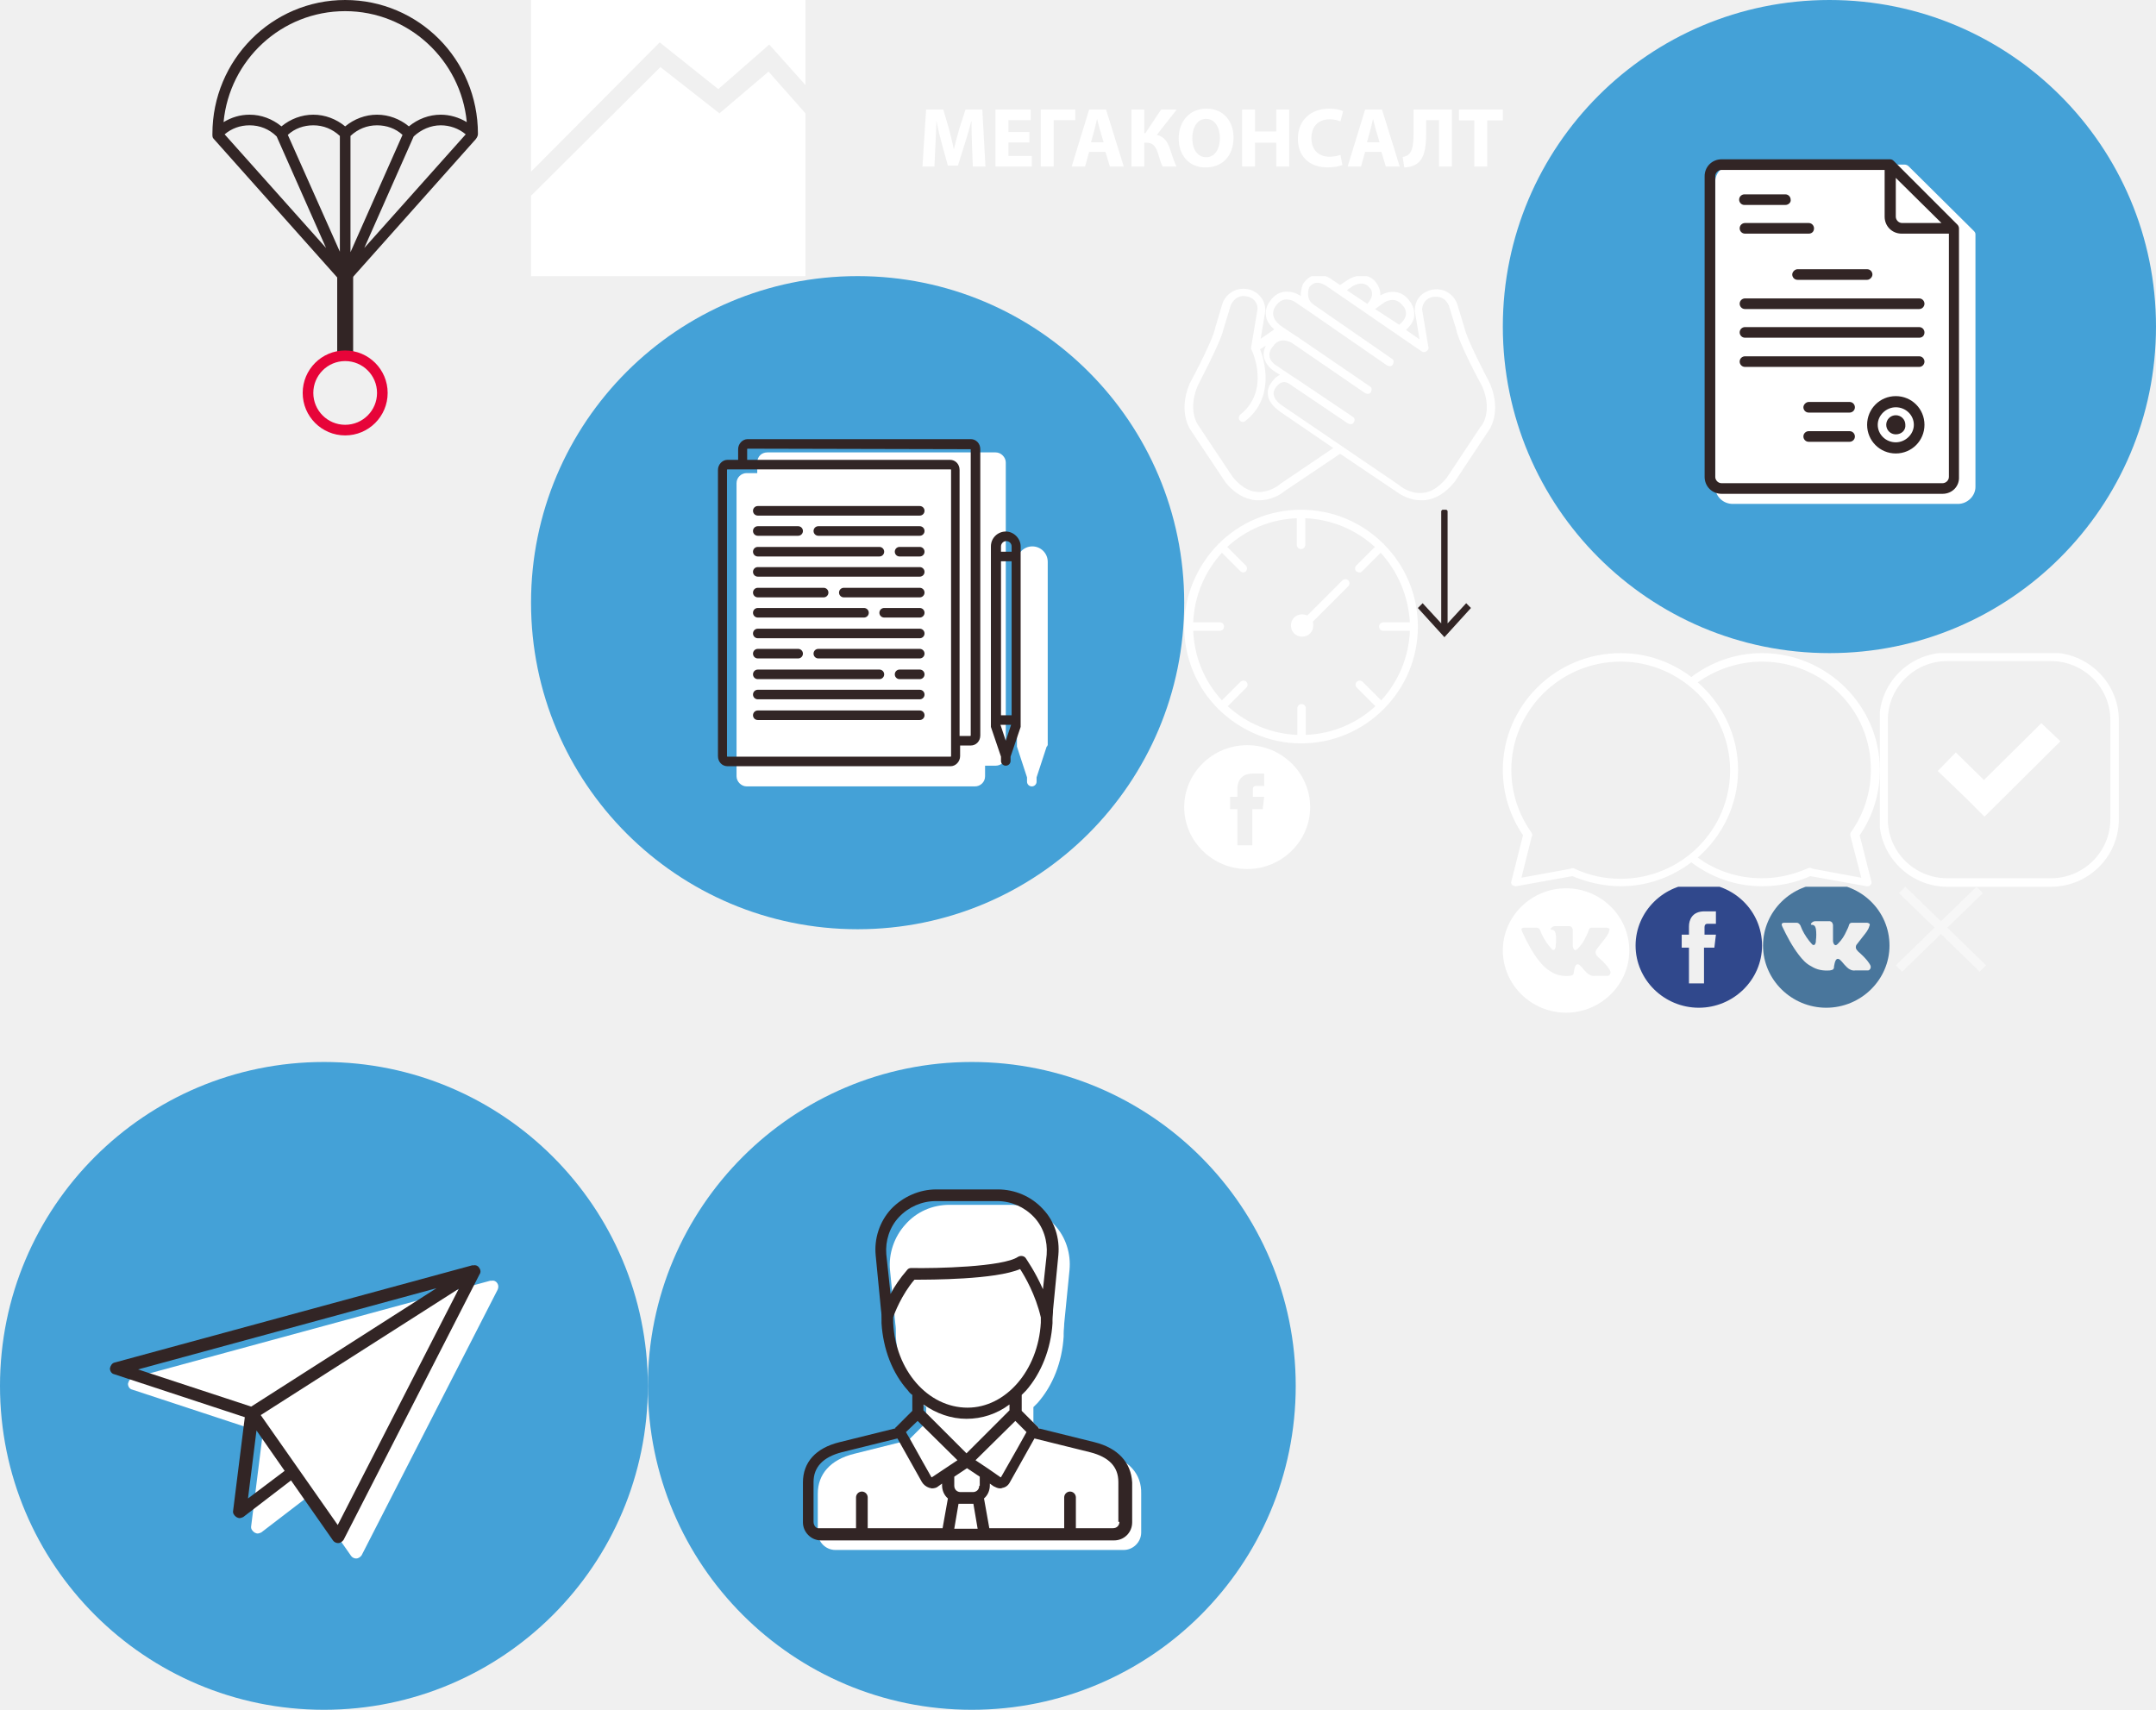
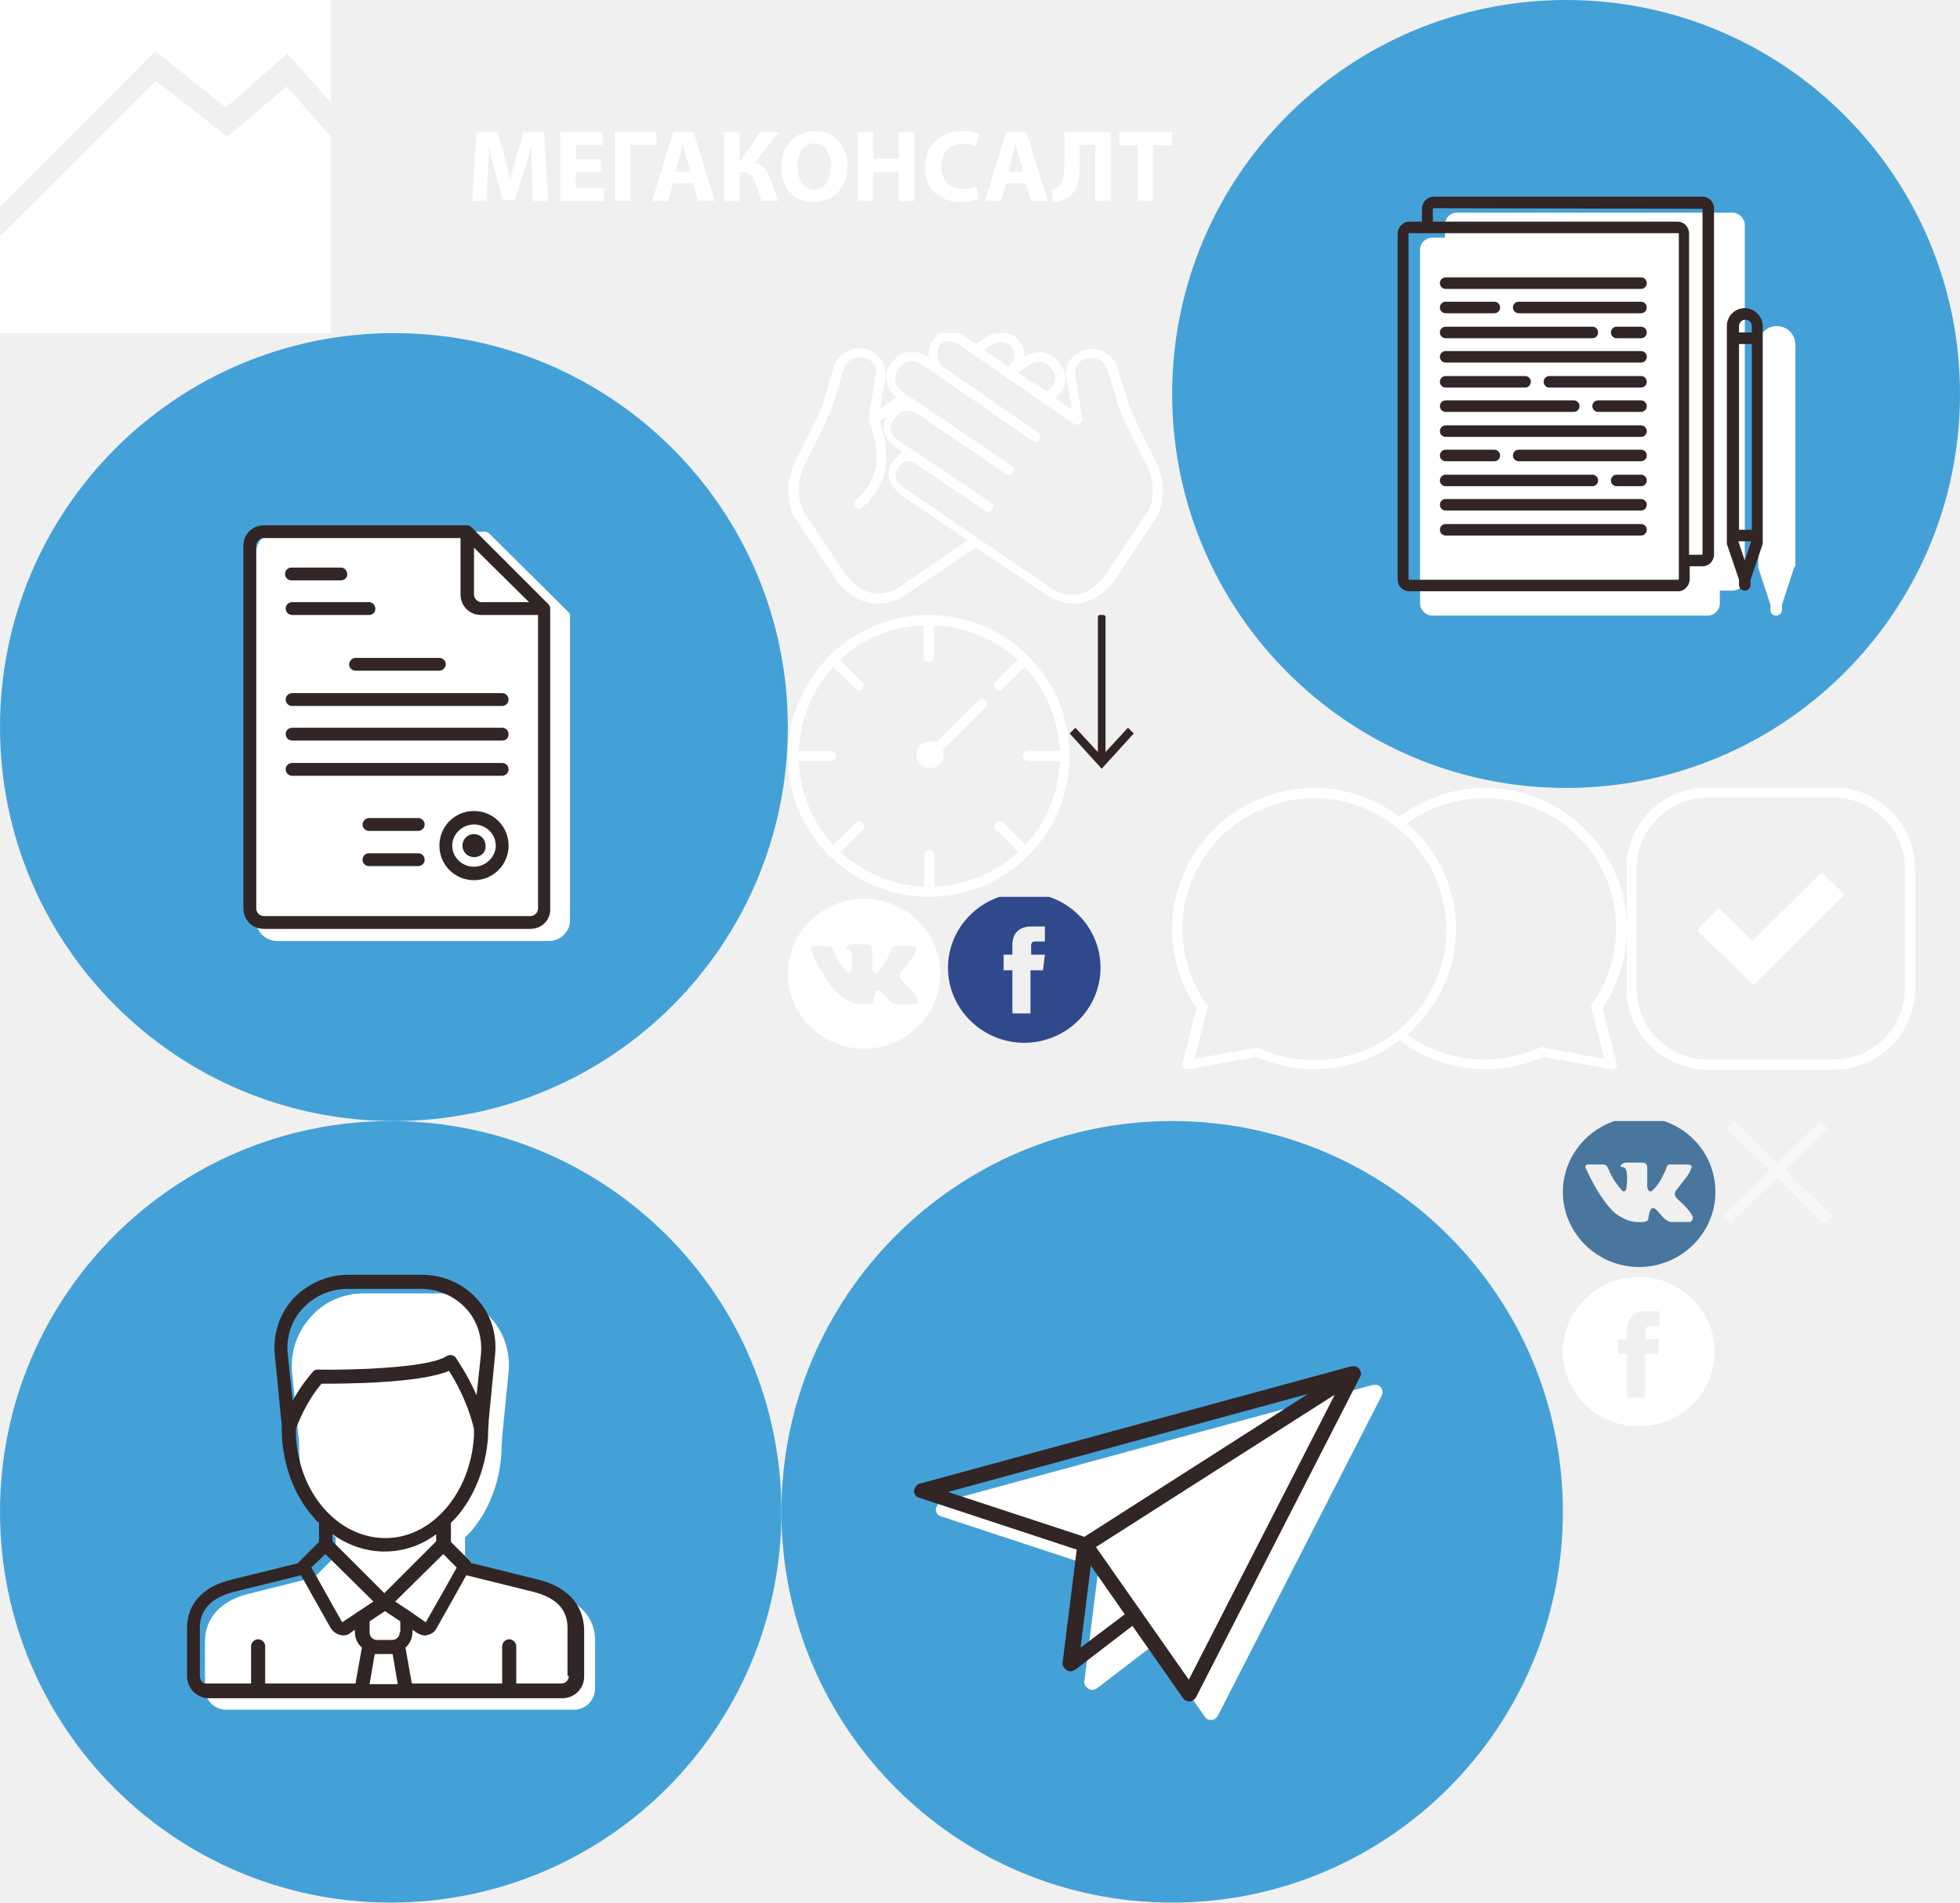
- <svg xmlns="http://www.w3.org/2000/svg" height="322" viewBox="0 0 406 322" width="406">
-   <svg height="200" viewBox="-320 356 100 200" width="100" x="0" y="0">
-     <path d="M-230 381.2c0-14-11.2-25.2-25-25.2s-25 11.3-25 25.2v.1c0 .3 0 .6.2.8l23.7 26.6v1.4c0 .6.5 1 1 1s1-.5 1-1v-1.3l23.7-26.6c.3-.4.4-.7.4-1zm-47.7.1c1.3-1.1 2.9-1.7 4.7-1.7 1.9 0 3.7.7 5.1 2.1l9.3 21-19.1-21.4zm21.7 22.1l-9.8-22c1.3-1.2 3-1.8 4.8-1.8 1.9 0 3.6.7 5 2v21.8zm4.6-.7l9.3-21c1.4-1.3 3.2-2.1 5.1-2.1 1.7 0 3.4.6 4.7 1.7l-19.1 21.4zm-2.6.8v-21.9c1.4-1.3 3.1-2 5-2 1.8 0 3.5.6 4.8 1.8l-9.8 22.1zm17-25.9c-2.2 0-4.3.8-6 2.2-1.7-1.4-3.8-2.2-6-2.2s-4.3.8-6 2.2c-1.7-1.4-3.8-2.2-6-2.2s-4.3.8-6 2.2c-1.7-1.4-3.8-2.2-6-2.2-1.8 0-3.4.5-4.9 1.4 1.1-11.7 10.9-20.9 22.9-20.9 11.9 0 21.8 9.2 22.9 20.9-1.5-.9-3.2-1.4-4.9-1.4z" fill="#322525" />
-     <path stroke="#322525" stroke-width="3" d="M-255 408v15" />
-     <circle cx="-255" cy="430" r="7" fill="rgba(0,0,0,0)" stroke="#E70439" stroke-width="2" />
-   </svg>
-   <svg height="52" viewBox="0 0 183 52" width="183" x="100" y="0">
+ <svg xmlns="http://www.w3.org/2000/svg" height="297" viewBox="0 0 306 297" width="306">
+   <svg height="52" viewBox="0 0 183 52" width="183" x="0" y="0">
    <defs>
      <style>.cls-1 { fill: #fff; fill-rule: evenodd; }</style>
    </defs>
    <path d="M180.064 22.673v8.69h-2.44v-8.69h-2.883v-2.037h8.257v2.037h-2.933zm-9.068-.048h-2.44v2.545c0 2.755-.35 4.87-1.977 5.826-.543.304-1.276.528-2.136.528l-.304-1.96c.527-.065.956-.29 1.228-.573.653-.666.813-2.036.813-3.66v-4.694h7.238v10.727h-2.422v-8.738zm-10.858 5.983h-3.077l-.763 2.755h-2.52l3.284-10.727h3.19l3.33 10.727h-2.614l-.828-2.755zm-1.02-4.09c-.192-.635-.383-1.43-.543-2.07h-.03c-.162.64-.32 1.45-.496 2.07l-.64 2.276h2.377l-.67-2.276zm-8.735-2.053c-1.928 0-3.427 1.162-3.427 3.547 0 2.152 1.275 3.506 3.443 3.506.733 0 1.545-.16 2.024-.35l.366 1.892c-.446.22-1.45.464-2.757.464-3.715 0-5.627-2.312-5.627-5.365 0-3.663 2.614-5.7 5.865-5.7 1.26 0 2.218.256 2.648.476l-.494 1.928c-.494-.207-1.18-.4-2.04-.4zm-10.044 4.41h-4.002v4.488H133.9V20.636h2.438v4.12h4v-4.12h2.426v10.727h-2.425v-4.49zm-13.328 4.66c-3.188 0-5.053-2.4-5.053-5.46 0-3.21 2.056-5.615 5.228-5.615 3.3 0 5.102 2.468 5.102 5.428 0 3.515-2.137 5.648-5.278 5.648zm.112-9.15c-1.642 0-2.6 1.562-2.6 3.646 0 2.103.99 3.58 2.616 3.58 1.643 0 2.583-1.56 2.583-3.642 0-1.93-.925-3.583-2.6-3.583zm-6.82 5.604c.38 1.145.73 2.307 1.24 3.373h-2.613c-.366-.734-.572-1.56-.828-2.356-.366-1.21-.86-2.133-2.168-2.133h-.462v4.49h-2.407V20.635h2.407v4.457h.208l2.964-4.457h2.95l-3.746 4.757c1.386.35 2.008 1.306 2.455 2.596zm-12.132.618h-3.077l-.764 2.755h-2.52l3.285-10.727h3.19l3.33 10.727H109l-.828-2.755zm-1.02-4.09c-.192-.635-.383-1.43-.543-2.07h-.033c-.16.64-.318 1.45-.494 2.07l-.638 2.276h2.377l-.67-2.276zm-8.73 6.845h-2.44V20.636h6.505v1.99h-4.065v8.737zM87.457 20.636h6.63v1.99h-4.19v2.227h3.952v1.973h-3.954v2.545h4.416v1.993h-6.855V20.636zm-4.42 6.622c-.048-1.29-.096-2.848-.096-4.41h-.047c-.334 1.37-.78 2.896-1.194 4.154l-1.31 4.183h-1.896l-1.148-4.15c-.35-1.26-.717-2.785-.973-4.187h-.03c-.065 1.446-.113 3.104-.19 4.44l-.194 4.075h-2.25l.687-10.727h3.237l1.052 3.582c.334 1.24.668 2.576.908 3.832h.048c.302-1.24.67-2.657 1.02-3.85l1.15-3.564h3.17l.59 10.727h-2.375l-.16-4.105zM.01 36.855l24.353-24.223 11.122 8.714 9.24-7.856 6.95 7.85v30.663H.01V36.855zm35.25-20.07L24.23 7.982.01 32.32V-.01h51.665v16.023l-6.817-7.625-9.597 8.398z" class="cls-1" />
  </svg>
-   <svg height="123" viewBox="-244 335 123 123" width="123" x="100" y="52">
+   <svg height="123" viewBox="-244 335 123 123" width="123" x="0" y="52">
+     <circle cx="-182.5" cy="396.5" r="61.5" fill="#44a1d7" />
+     <path d="M-155.3 378.5l-12.3-12.2c-.2-.2-.5-.3-.7-.3h-32.4c-1.8 0-3.3 1.5-3.3 3.2v57.5c0 1.8 1.5 3.2 3.3 3.2h42.4c1.8 0 3.3-1.5 3.3-3.2v-47.6c0-.2-.1-.4-.3-.6z" fill="#FFF" />
+     <path d="M-161.2 428h-41.6c-1.8 0-3.2-1.4-3.2-3.2v-56.6c0-1.8 1.4-3.2 3.2-3.2h31.7c.3 0 .5.1.7.3l12 12c.2.2.3.5.3.7v46.8c.1 1.8-1.3 3.2-3.1 3.2zm-8.8-59.5v7.3c0 .6.5 1.2 1.2 1.2h7.4l-8.6-8.5zm9.9 10.5h-8.8c-1.8 0-3.2-1.4-3.2-3.2V367h-30.7c-.6 0-1.2.5-1.2 1.2v56.6c0 .6.5 1.2 1.2 1.2h41.6c.6 0 1.2-.5 1.2-1.2V379zm-9.9 41.4c-3 0-5.4-2.4-5.4-5.4s2.4-5.4 5.4-5.4c3 0 5.4 2.4 5.4 5.4s-2.4 5.4-5.4 5.4zm0-8.7c-1.8 0-3.4 1.5-3.4 3.3 0 1.8 1.5 3.3 3.4 3.3 1.8 0 3.4-1.5 3.4-3.3 0-1.8-1.5-3.3-3.4-3.3zm0 5.1c-1 0-1.8-.8-1.8-1.8s.8-1.8 1.8-1.8 1.8.8 1.8 1.8c.1 1-.7 1.8-1.8 1.8zm4.4-12.7h-32.8c-.6 0-1-.5-1-1 0-.6.5-1 1-1h32.8c.6 0 1 .5 1 1s-.4 1-1 1zm0-5.5h-32.8c-.6 0-1-.5-1-1 0-.6.5-1 1-1h32.8c.6 0 1 .5 1 1 0 .6-.4 1-1 1zm0-5.4h-32.8c-.6 0-1-.5-1-1 0-.6.5-1 1-1h32.8c.6 0 1 .5 1 1s-.4 1-1 1zm-9.8-5.5h-13.1c-.6 0-1-.5-1-1s.5-1 1-1h13.1c.6 0 1 .5 1 1s-.5 1-1 1zm-11-8.7h-12c-.6 0-1-.5-1-1 0-.6.5-1 1-1h12c.6 0 1 .5 1 1 0 .6-.4 1-1 1zm-4.4-5.4h-7.7c-.6 0-1-.5-1-1 0-.6.5-1 1-1h7.7c.6 0 1 .5 1 1 .1.5-.4 1-1 1zm4.4 37.1h7.7c.6 0 1 .5 1 1 0 .6-.5 1-1 1h-7.7c-.6 0-1-.5-1-1s.5-1 1-1zm0 5.5h7.7c.6 0 1 .5 1 1 0 .6-.5 1-1 1h-7.7c-.6 0-1-.5-1-1 0-.6.5-1 1-1z" fill="#322525" />
+   </svg>
+   <svg height="123" viewBox="-244 335 123 123" width="123" x="183" y="0">
    <circle cx="-182.5" cy="396.5" r="61.5" fill="#44a1d7" />
    <path d="M-146.9 423.6l-1.9 5.8v.8c0 .5-.4.9-.9.9s-.9-.4-.9-.9v-.8l-1.9-5.8v-34.8c0-1.6 1.3-2.9 2.9-2.9 1.6 0 2.9 1.3 2.9 2.9v34.5c-.1.2-.1.3-.2.3zm-9.6 3.6h-2v2c0 1.1-.9 1.9-1.9 1.9h-43c-1 0-1.9-.9-1.9-1.9V374c0-1.1.9-1.9 1.9-1.9h2v-2c0-1.1.8-1.9 1.9-1.9h43c1 0 1.9.9 1.9 1.9v55.2c0 1.1-.9 1.9-1.9 1.9z" fill="#FFF" />
    <path d="M-151.8 419.9l-1.9 5.6v.8c0 .5-.4.9-.9.9s-.9-.4-.9-.9v-.8l-1.9-5.6v-34c0-1.6 1.3-2.8 2.8-2.8 1.5 0 2.8 1.3 2.8 2.8v34zm-2.8 2.6l1-3h-2l1 3zm1.1-36.6c0-.6-.5-1-1-1-.6 0-1 .5-1 1v1h2v-1zm0 2.8h-2v29h2v-29zm-7.7 34.7h-2v2c0 1-.8 1.9-1.8 1.9h-42c-1 0-1.8-.8-1.8-1.9v-53.9c0-1 .8-1.9 1.8-1.9h2v-2c0-1 .8-1.9 1.8-1.9h42c1 0 1.8.8 1.8 1.9v53.9c0 1.1-.8 1.9-1.8 1.9zm-42.9-52h-2.9s-.1 0-.1.1v53.9s0 .1.1.1h42s.1 0 .1-.1v-53.9s0-.1-.1-.1h-39.1zm42.9-3.8l-42-.1s-.1 0-.1.1v2h38.2c1 0 1.8.8 1.8 1.9v50.1h2s.1 0 .1-.1v-53.9zm-9.6 51h-30.5c-.5 0-.9-.4-.9-.9s.4-.9.9-.9h30.5c.5 0 .9.4.9.9s-.4.9-.9.9zm0-3.9h-30.5c-.5 0-.9-.4-.9-.9s.4-.9.9-.9h30.5c.5 0 .9.4.9.9s-.4.9-.9.9zm0-3.8h-3.8c-.5 0-.9-.4-.9-.9s.4-.9.9-.9h3.8c.5 0 .9.4.9.9s-.4.9-.9.9zm0-3.9h-19.1c-.5 0-.9-.4-.9-.9s.4-.9.9-.9h19.1c.5 0 .9.4.9.9s-.4.9-.9.9zm0-3.8h-30.5c-.5 0-.9-.4-.9-.9s.4-.9.9-.9h30.5c.5 0 .9.4.9.9s-.4.9-.9.9zm0-3.9h-6.7c-.5 0-.9-.4-.9-.9s.4-.9.9-.9h6.7c.5 0 .9.4.9.9s-.4.9-.9.9zm0-3.8h-14.3c-.5 0-.9-.4-.9-.9s.4-.9.9-.9h14.3c.5 0 .9.4.9.9s-.4.9-.9.9zm0-3.9h-30.5c-.5 0-.9-.4-.9-.9s.4-.9.9-.9h30.5c.5 0 .9.4.9.9s-.4.9-.9.9zm0-3.8h-3.8c-.5 0-.9-.4-.9-.9s.4-.9.9-.9h3.8c.5 0 .9.4.9.9s-.4.9-.9.9zm0-3.9h-19.1c-.5 0-.9-.4-.9-.9s.4-.9.9-.9h19.1c.5 0 .9.4.9.9s-.4.9-.9.9zm0-3.8h-30.5c-.5 0-.9-.4-.9-.9s.4-.9.9-.9h30.5c.5 0 .9.4.9.9s-.4.9-.9.9zm-30.5 5.9h22.9c.5 0 .9.4.9.9s-.4.9-.9.9h-22.9c-.5 0-.9-.4-.9-.9s.4-.9.9-.9zm0-3.9h7.6c.5 0 .9.4.9.9s-.4.9-.9.9h-7.6c-.5 0-.9-.4-.9-.9s.4-.9.9-.9zm0 15.4h20c.5 0 .9.4.9.9s-.4.9-.9.9h-20c-.5 0-.9-.4-.9-.9s.4-.9.9-.9zm0-3.8h12.4c.5 0 .9.4.9.9s-.4.9-.9.9h-12.4c-.5 0-.9-.4-.9-.9s.4-.9.9-.9zm0 15.4h22.9c.5 0 .9.4.9.9s-.4.9-.9.9h-22.9c-.5 0-.9-.4-.9-.9s.4-.9.9-.9zm0-3.9h7.6c.5 0 .9.4.9.9s-.4.9-.9.9h-7.6c-.5 0-.9-.4-.9-.9s.4-.9.9-.9z" fill="#322525" />
  </svg>
-   <svg height="123" viewBox="-244 335 123 123" width="123" x="283" y="0">
-     <circle cx="-182.5" cy="396.5" r="61.5" fill="#44a1d7" />
-     <path d="M-155.3 378.5l-12.3-12.2c-.2-.2-.5-.3-.7-.3h-32.4c-1.8 0-3.3 1.5-3.3 3.2v57.5c0 1.8 1.5 3.2 3.3 3.2h42.4c1.8 0 3.3-1.5 3.3-3.2v-47.6c0-.2-.1-.4-.3-.6z" fill="#FFF" />
-     <path d="M-161.2 428h-41.6c-1.8 0-3.2-1.4-3.2-3.2v-56.6c0-1.8 1.4-3.2 3.2-3.2h31.7c.3 0 .5.1.7.3l12 12c.2.2.3.5.3.7v46.8c.1 1.8-1.3 3.2-3.1 3.2zm-8.8-59.5v7.3c0 .6.5 1.2 1.2 1.2h7.4l-8.6-8.5zm9.9 10.5h-8.8c-1.8 0-3.2-1.4-3.2-3.2V367h-30.7c-.6 0-1.2.5-1.2 1.2v56.6c0 .6.5 1.2 1.2 1.2h41.6c.6 0 1.2-.5 1.2-1.2V379zm-9.9 41.4c-3 0-5.4-2.4-5.4-5.4s2.4-5.4 5.4-5.4c3 0 5.4 2.4 5.4 5.4s-2.4 5.4-5.4 5.4zm0-8.7c-1.8 0-3.4 1.5-3.4 3.3 0 1.8 1.5 3.3 3.4 3.3 1.8 0 3.4-1.5 3.4-3.3 0-1.8-1.5-3.3-3.4-3.3zm0 5.1c-1 0-1.8-.8-1.8-1.8s.8-1.8 1.8-1.8 1.8.8 1.8 1.8c.1 1-.7 1.8-1.8 1.8zm4.4-12.7h-32.8c-.6 0-1-.5-1-1 0-.6.5-1 1-1h32.8c.6 0 1 .5 1 1s-.4 1-1 1zm0-5.5h-32.8c-.6 0-1-.5-1-1 0-.6.5-1 1-1h32.8c.6 0 1 .5 1 1 0 .6-.4 1-1 1zm0-5.4h-32.8c-.6 0-1-.5-1-1 0-.6.5-1 1-1h32.8c.6 0 1 .5 1 1s-.4 1-1 1zm-9.8-5.5h-13.1c-.6 0-1-.5-1-1s.5-1 1-1h13.1c.6 0 1 .5 1 1s-.5 1-1 1zm-11-8.7h-12c-.6 0-1-.5-1-1 0-.6.5-1 1-1h12c.6 0 1 .5 1 1 0 .6-.4 1-1 1zm-4.4-5.4h-7.7c-.6 0-1-.5-1-1 0-.6.5-1 1-1h7.7c.6 0 1 .5 1 1 .1.5-.4 1-1 1zm4.4 37.1h7.7c.6 0 1 .5 1 1 0 .6-.5 1-1 1h-7.7c-.6 0-1-.5-1-1s.5-1 1-1zm0 5.5h7.7c.6 0 1 .5 1 1 0 .6-.5 1-1 1h-7.7c-.6 0-1-.5-1-1 0-.6.5-1 1-1z" fill="#322525" />
+   <svg height="122" viewBox="-244 336 122 122" width="122" x="0" y="175">
+     <circle cx="-183" cy="397" r="61" fill="#44a1d7" />
+     <path d="M-157.8 409.8l-10.4-2.6c0-.1-.1-.1-.1-.2l-3.1-3.1V401l.8-.8c2.9-3.3 4.6-7.7 4.9-12.5v-.6c0-.6.1-1.2.1-1.8l1-10.1c.3-3.1-.7-6.3-2.9-8.6-2.1-2.3-5.2-3.7-8.3-3.7h-11.4c-3.2 0-6.2 1.3-8.3 3.7-2.1 2.3-3.2 5.5-2.9 8.6l1 10.1c.1.6.1 1.2.1 1.8v.6c.3 4.8 2 9.2 4.9 12.5.2.3.5.5.8.8v2.9l-3.1 3.1s-.1.1-.1.2l-10.4 2.6c-4.4 1.1-6.8 3.8-6.8 7.5v7.3c0 1.8 1.5 3.3 3.3 3.3h54.3c1.8 0 3.3-1.5 3.3-3.3v-7.3c.1-3.7-2.3-6.4-6.7-7.5z" fill="#FFF" />
+     <path d="M-159.9 407.6l-10.5-2.6c0-.1-.1-.1-.1-.2l-3.1-3.1v-3l.8-.8c2.9-3.3 4.7-7.9 5-12.7v-.6c0-.6.1-1.2.1-1.9l1-10.3c.3-3.2-.7-6.4-2.9-8.7-2.2-2.4-5.3-3.7-8.5-3.7h-11.6c-3.2 0-6.3 1.4-8.5 3.7-2.2 2.4-3.2 5.6-2.9 8.7l1 10.3c.1.6.1 1.2.1 1.9v.6c.3 4.8 2 9.4 5 12.7.2.3.5.6.8.8v3l-3.1 3.1c-.1 0-.1.1-.1.2l-10.5 2.6c-4.5 1.1-6.9 3.8-6.9 7.6v7.5c0 1.8 1.5 3.4 3.4 3.4h55.2c1.9 0 3.4-1.5 3.4-3.4v-7.5c-.2-3.8-2.7-6.5-7.1-7.6zm-25.3 11.6h2.5l.8 4.7h-4.4l.8-4.7h.3zm3.6-3.4c0 .7-.5 1.2-1.2 1.2h-2.3c-.7 0-1.2-.5-1.2-1.2v-1.7l2.4-1.6 2.4 1.6v1.7zm-10.5-15.3c2.4 1.7 5.2 2.7 8.1 2.7s5.7-.9 8.1-2.7v1.1l-8.1 8.1-8.1-8.1v-1.1zm12.2 12.1l-2.4-1.6 7.5-7.4 2.1 2.1c-.7 1.3-2.4 4.3-4.8 8.5h-.1l-2.3-1.6zm-16.8-47.4c1.8-1.9 4.3-3 6.9-3h11.6c2.6 0 5.1 1.1 6.9 3 1.8 1.9 2.6 4.5 2.4 7.1l-.7 6.5c-1.5-3.4-3.1-5.6-3.2-5.8-.3-.5-1-.6-1.5-.3-2.8 1.9-15.5 2.2-20.1 2.1-.3 0-.6.1-.8.4-1.3 1.5-2.4 3.1-3.1 4.5l-.8-7.5c-.2-2.5.6-5.1 2.4-7zm-1.1 19.9v-.6-.4c.2-.7 1.6-4.3 4-7.1 3 0 15.2 0 19.9-2 .9 1.4 2.9 4.8 3.9 9.1v1c-.5 9-6.6 16-13.8 16-7.5 0-13.6-7.1-14-16zm4.6 18.5l7.5 7.4-2.4 1.6-2.4 1.6h-.1c-2.4-4.2-4-7.2-4.8-8.5l2.2-2.1zm-19.6 19v-7.5c0-2.8 1.8-4.7 5.3-5.6l10.5-2.6c.6 1.1 1.9 3.4 4.6 8.2.3.5.8.9 1.4 1.1.2 0 .3.1.5.1.4 0 .9-.1 1.2-.4l.7-.5v.3c0 1 .4 1.9 1.1 2.5l-1 5.6h-14.1V418c0-.6-.5-1.1-1.1-1.1-.6 0-1.1.5-1.1 1.1v5.8h-7c-.5.1-1-.5-1-1.2zm57.6 0c0 .7-.5 1.2-1.2 1.2h-7V418c0-.6-.5-1.1-1.1-1.1-.6 0-1.1.5-1.1 1.1v5.8h-14.1l-1-5.6c.7-.6 1.1-1.5 1.1-2.5v-.3l.7.5c.4.2.8.4 1.2.4.2 0 .3 0 .5-.1.6-.1 1.1-.5 1.4-1.1 2.7-4.8 4-7.1 4.6-8.2l10.5 2.6c3.5.9 5.3 2.7 5.3 5.6v7.5z" fill="#322525" />
  </svg>
-   <svg height="122" viewBox="-244 336 122 122" width="122" x="0" y="200">
+   <svg height="122" viewBox="-244 336 122 122" width="122" x="122" y="175">
    <circle cx="-183" cy="397" r="61" fill="#44a1d7" />
    <path d="M-150.4 377.6c-.2-.3-.6-.5-1-.4h-.3l-67.3 18.3c-.5.1-.8.6-.9 1.1 0 .5.3 1 .8 1.1l24.6 8.1-2.2 17.6c-.1.5.2.9.6 1.2.2.1.4.2.6.2.2 0 .5-.1.7-.2l9-6.9 7.9 11.3c.2.3.6.5.9.5h.1c.4 0 .8-.3 1-.6l25.6-50c.2-.4.2-.9-.1-1.3z" fill="#FFF" />
    <path d="M-153.8 374.7c-.2-.3-.6-.5-1-.4h-.3l-67.3 18.3c-.5.1-.8.6-.9 1.1 0 .5.3 1 .8 1.1l24.6 8.1-2.2 17.6c-.1.5.2.9.6 1.2.2.1.4.2.6.2.2 0 .5-.1.7-.2l9-6.9 7.9 11.3c.2.3.6.5.9.5h.1c.4 0 .8-.3 1-.6l25.6-50c.3-.4.2-.9-.1-1.3zm-8 3.9l-34.9 22.3-21.3-7 56.2-15.3zm-35.5 39.6l1.6-12.8 5.3 7.6-6.9 5.2zm16.9 5l-14.5-20.7 37.3-23.8-22.8 44.5z" fill="#322525" />
  </svg>
-   <svg height="122" viewBox="-244 336 122 122" width="122" x="122" y="200">
-     <circle cx="-183" cy="397" r="61" fill="#44a1d7" />
-     <path d="M-157.8 409.8l-10.4-2.6c0-.1-.1-.1-.1-.2l-3.1-3.1V401l.8-.8c2.9-3.3 4.6-7.7 4.9-12.5v-.6c0-.6.1-1.2.1-1.8l1-10.1c.3-3.1-.7-6.3-2.9-8.6-2.1-2.3-5.2-3.7-8.3-3.7h-11.4c-3.2 0-6.2 1.3-8.3 3.7-2.1 2.3-3.2 5.5-2.9 8.6l1 10.1c.1.6.1 1.2.1 1.8v.6c.3 4.8 2 9.2 4.9 12.5.2.3.5.5.8.8v2.9l-3.1 3.1s-.1.1-.1.2l-10.4 2.6c-4.4 1.1-6.8 3.8-6.8 7.5v7.3c0 1.8 1.5 3.3 3.3 3.3h54.3c1.8 0 3.3-1.5 3.3-3.3v-7.3c.1-3.7-2.3-6.4-6.7-7.5z" fill="#FFF" />
-     <path d="M-159.9 407.6l-10.5-2.6c0-.1-.1-.1-.1-.2l-3.1-3.1v-3l.8-.8c2.9-3.3 4.7-7.9 5-12.7v-.6c0-.6.1-1.2.1-1.9l1-10.3c.3-3.2-.7-6.4-2.9-8.7-2.2-2.4-5.3-3.7-8.5-3.7h-11.6c-3.2 0-6.3 1.4-8.5 3.7-2.2 2.4-3.2 5.6-2.9 8.7l1 10.3c.1.6.1 1.2.1 1.9v.6c.3 4.8 2 9.4 5 12.7.2.3.5.6.8.8v3l-3.1 3.1c-.1 0-.1.1-.1.2l-10.5 2.6c-4.5 1.1-6.9 3.8-6.9 7.6v7.5c0 1.8 1.5 3.4 3.4 3.4h55.2c1.9 0 3.4-1.5 3.4-3.4v-7.5c-.2-3.8-2.7-6.5-7.1-7.6zm-25.3 11.6h2.5l.8 4.7h-4.4l.8-4.7h.3zm3.6-3.4c0 .7-.5 1.2-1.2 1.2h-2.3c-.7 0-1.2-.5-1.2-1.2v-1.7l2.4-1.6 2.4 1.6v1.7zm-10.5-15.3c2.4 1.7 5.2 2.7 8.1 2.7s5.7-.9 8.1-2.7v1.1l-8.1 8.1-8.1-8.1v-1.1zm12.2 12.1l-2.4-1.6 7.5-7.4 2.1 2.1c-.7 1.3-2.4 4.3-4.8 8.5h-.1l-2.3-1.6zm-16.8-47.4c1.8-1.9 4.3-3 6.9-3h11.6c2.6 0 5.1 1.1 6.9 3 1.8 1.9 2.6 4.5 2.4 7.1l-.7 6.5c-1.5-3.4-3.1-5.6-3.2-5.8-.3-.5-1-.6-1.5-.3-2.8 1.9-15.5 2.2-20.1 2.1-.3 0-.6.1-.8.4-1.3 1.5-2.4 3.1-3.1 4.5l-.8-7.5c-.2-2.5.6-5.1 2.4-7zm-1.1 19.9v-.6-.4c.2-.7 1.6-4.3 4-7.1 3 0 15.2 0 19.9-2 .9 1.4 2.9 4.8 3.9 9.1v1c-.5 9-6.6 16-13.8 16-7.5 0-13.6-7.1-14-16zm4.6 18.5l7.5 7.4-2.4 1.6-2.4 1.6h-.1c-2.4-4.2-4-7.2-4.8-8.5l2.2-2.1zm-19.6 19v-7.5c0-2.8 1.8-4.7 5.3-5.6l10.5-2.6c.6 1.1 1.9 3.4 4.6 8.2.3.5.8.9 1.4 1.1.2 0 .3.1.5.1.4 0 .9-.1 1.2-.4l.7-.5v.3c0 1 .4 1.9 1.1 2.5l-1 5.6h-14.1V418c0-.6-.5-1.1-1.1-1.1-.6 0-1.1.5-1.1 1.1v5.8h-7c-.5.1-1-.5-1-1.2zm57.6 0c0 .7-.5 1.2-1.2 1.2h-7V418c0-.6-.5-1.1-1.1-1.1-.6 0-1.1.5-1.1 1.1v5.8h-14.1l-1-5.6c.7-.6 1.1-1.5 1.1-2.5v-.3l.7.5c.4.2.8.4 1.2.4.2 0 .3 0 .5-.1.6-.1 1.1-.5 1.4-1.1 2.7-4.8 4-7.1 4.6-8.2l10.5 2.6c3.5.9 5.3 2.7 5.3 5.6v7.5z" fill="#322525" />
-   </svg>
-   <svg height="44" viewBox="-270 375 71 44" width="71" x="283" y="123">
+   <svg height="44" viewBox="-270 375 71 44" width="71" x="183" y="123">
    <path d="M-202.8 409.3l2.2 8.7c.1.3 0 .5-.2.7-.1.2-.4.2-.6.2h-.1l-10.6-1.9c-2.9 1.3-5.9 1.9-9.1 1.9-5 0-9.6-1.7-13.3-4.5-3.7 2.8-8.3 4.5-13.3 4.5-3.1 0-6.2-.7-9.1-1.9l-10.6 1.9h-.1c-.2 0-.4-.1-.6-.2-.2-.2-.3-.5-.2-.7l2.2-8.7c-2.5-3.7-3.8-7.9-3.8-12.3 0-12.1 9.9-22 22.2-22 5 0 9.6 1.7 13.3 4.5 3.7-2.8 8.3-4.5 13.3-4.5 12.2 0 22.2 9.9 22.2 22 0 4.4-1.3 8.7-3.8 12.3zm-45-32.7c-11.4 0-20.6 9.2-20.6 20.4 0 4.2 1.3 8.3 3.8 11.8.2.3.2.6 0 .9l-1.9 7.6 9.3-1.7c.1-.1.2-.1.4-.1.1 0 .2 0 .3.1 2.8 1.3 5.7 1.9 8.7 1.9 11.4 0 20.6-9.2 20.6-20.4s-9.3-20.5-20.6-20.5zm26.6 0c-4.5 0-8.7 1.5-12.1 3.9 4.6 4 7.6 9.9 7.6 16.5s-3 12.5-7.6 16.5c3.4 2.5 7.6 3.9 12.1 3.9 3 0 6-.7 8.7-1.9.3-.1.5-.1.8.1l9.2 1.7-2-7.7c-.1-.2-.1-.6 0-.8 2.5-3.5 3.8-7.5 3.8-11.8.1-11.3-9.1-20.4-20.5-20.4z" fill="#FFF" />
  </svg>
-   <svg height="43.3" viewBox="-275 376 60 44" width="59.3" x="223" y="52">
+   <svg height="43.3" viewBox="-275 376 60 44" width="59.3" x="123" y="52">
    <path d="M-216.9 405.6l-6.5 9.8c-1.8 2.2-3.7 3.3-5.8 3.5h-.6c-2.6 0-4.5-1.5-4.8-1.7l-10.7-7.2-10.7 7.2c-.3.3-2.2 1.7-4.8 1.7h-.6c-2.1-.2-4.1-1.3-5.8-3.4l-6.6-9.9c-.1-.1-2.6-3.5-.3-9 1.3-2.4 4.6-8.8 4.9-10.7l1.4-4.7c.4-1.2 2-3.2 4.9-2.7 1.1.2 3.2 1.3 3.3 4v.1l-.9 5.4 2.6-1.8c-.9-.8-1.5-1.7-1.6-2.7-.2-1.6.8-2.7.8-2.7 1.7-2.6 4.5-1.9 5.7-1.1l.2.1c-.1-.9.2-1.7.4-2.3 0 0 0-.1.1-.1.6-.9 1.3-1.4 2.2-1.6 1.7-.3 3.2.8 3.3.9l1.5 1 1.5-1c1.2-.8 4-1.6 5.5.7 0 0 .8 1 .7 2.3 1.3-.8 4-1.4 5.7 1.2 0 0 .9 1.1.8 2.7-.1 1-.7 1.9-1.6 2.7l2.6 1.8-.9-5.4v-.1c0-2.8 2.2-3.8 3.3-4 2.8-.5 4.4 1.5 4.8 2.7l1.4 4.6c.4 2 3.7 8.4 4.9 10.7 2.3 5.5-.2 8.9-.3 9zm-43.7-15.6c.8 2.1 2.9 9.2-2.8 13.7-.1.1-.3.2-.5.2s-.5-.1-.6-.3c-.3-.3-.2-.8.1-1.1 5.8-4.6 2.3-12.2 2.1-12.5 0-.1-.1-.2 0-.4v-.1l1.2-7.2c0-2-1.8-2.4-2-2.4-.2 0-.4-.1-.6-.1-1.8 0-2.4 1.6-2.5 1.7l-1.4 4.6c-.5 2.5-4.9 10.7-5 11-1.9 4.7.1 7.4.2 7.5l6.6 9.9c1.4 1.7 3 2.7 4.6 2.8 2.4.2 4.3-1.4 4.3-1.4l.1-.1 10.2-6.9-10.1-6.9c-1.4-1-2.3-2.1-2.4-3.2-.2-1.2.4-2.1.5-2.2.5-.8 1.1-1.4 1.8-1.7l-1.1-.7c-1.2-.8-1.8-1.8-2-2.8-.1-.8.1-1.5.4-2.1l-1.1.7zm21-11.7c-1.2-1.7-3.3-.4-3.4-.3l-1 .7 3.9 2.6c.5-.5.8-1.1.9-1.6.1-.9-.3-1.4-.4-1.4zm5.6 7c.8-.6 1.2-1.3 1.3-1.9.1-.9-.4-1.6-.5-1.6-1.4-2.1-3.4-.9-3.6-.8l-1.8 1.3 4.6 3zm15.9 11.8c-.2-.3-4.6-8.5-5-11l-1.4-4.5c-.1-.2-.8-2-3.1-1.6-.2 0-1.9.4-2 2.4l1.2 7.2c.1.3-.1.6-.4.8-.3.2-.6.2-.9 0l-18.2-12.5s-1.1-.8-2.1-.6c-.5.1-.8.4-1.2.8-.1.3-.8 2.3.9 3.4l14.9 10.3c.4.2.4.7.2 1.1-.2.4-.7.4-1.1.2l-14.9-10.3-2.8-1.9c-.2-.1-2.2-1.3-3.6.8-.1.1-.6.8-.5 1.7.1.7.5 1.3 1.3 2l3.1 2.1c.1 0 .1.1.2.1l13.9 9.5c.4.2.4.7.2 1.1-.2.4-.7.4-1.1.2l-14-9.6c-.5-.3-2.4-1.2-3.6.6 0 0 0 .1-.1.1 0 0-.8.9-.6 1.9.1.6.5 1.2 1.3 1.7l3.1 2.1c.3.2.5.3.5.3l11 7.4c.4.2.5.7.2 1.1-.2.4-.7.4-1.1.2l-11.4-7.7c-.3-.1-.6-.3-1-.2-.6.1-1.1.5-1.6 1.3 0 .1-.3.5-.2 1.1.1.7.7 1.5 1.8 2.2L-234 416l.1.1s1.9 1.6 4.3 1.4c1.7-.1 3.2-1.1 4.7-2.9l6.5-9.8c.3-.2 2.3-3 .3-7.7z" fill="#FFF" />
  </svg>
-   <svg height="44" viewBox="-283 375 45 44" width="45" x="354" y="123">
+   <svg height="44" viewBox="-283 375 45 44" width="45" x="254" y="123">
    <path d="M-250.8 419h-19.5c-7 0-12.8-5.7-12.8-12.7v-18.7c0-7 5.7-12.7 12.8-12.7h19.5c7 0 12.8 5.7 12.8 12.7v18.7c0 7-5.7 12.7-12.8 12.7zm11.2-31.4c0-6.1-5-11.1-11.2-11.1h-19.5c-6.2 0-11.2 5-11.2 11.1v18.7c0 6.1 5 11.1 11.2 11.1h19.5c6.2 0 11.2-5 11.2-11.1v-18.7zm-27.2 14.7l-5.3-5.1 3.4-3.5 5.3 5.2 10.8-10.7 3.6 3.4-14.3 14.2-3.5-3.5z" fill="#FFF" />
  </svg>
-   <svg height="44" viewBox="-283 375 44 44" width="44" x="223" y="96">
+   <svg height="44" viewBox="-283 375 44 44" width="44" x="123" y="96">
    <path d="M-245.4 412.5l-.1.1c-4 4-9.5 6.4-15.5 6.4s-11.5-2.5-15.5-6.4h-.1v-.1c-4-4-6.4-9.5-6.4-15.5s2.5-11.5 6.4-15.5v-.1h.1c4-4 9.5-6.4 15.5-6.4s11.5 2.4 15.5 6.4h.1v.1c4 4 6.4 9.5 6.4 15.5s-2.4 11.5-6.4 15.5zm-.6-29.4l-3.5 3.5c-.2.2-.3.2-.5.2s-.4-.1-.6-.2c-.3-.3-.3-.8 0-1.1l3.5-3.5c-3.5-3.2-8.1-5.2-13.1-5.4v5c0 .4-.3.8-.8.8-.4 0-.8-.3-.8-.8v-5c-5.1.2-9.6 2.2-13.1 5.4l3.5 3.5c.3.3.3.8 0 1.1-.2.2-.4.2-.5.2-.2 0-.4-.1-.5-.2l-3.5-3.5c-3.2 3.5-5.2 8.1-5.4 13.1h5c.4 0 .8.3.8.8 0 .4-.3.8-.8.8h-5c.2 5.1 2.2 9.6 5.4 13.1l3.5-3.5c.3-.3.8-.3 1.1 0 .3.3.3.8 0 1.1l-3.5 3.5c3.5 3.2 8.1 5.2 13.1 5.4v-5c0-.4.3-.8.8-.8.4 0 .8.3.8.8v5c5.1-.2 9.6-2.2 13.1-5.4l-3.5-3.5c-.3-.3-.3-.8 0-1.1.3-.3.8-.3 1.1 0l3.5 3.5c3.2-3.5 5.2-8.1 5.4-13.1h-5c-.4 0-.8-.3-.8-.8 0-.4.3-.8.8-.8h5c-.3-5-2.3-9.6-5.5-13.1zm-12.8 13c.1.2.1.4.1.7 0 1.2-.9 2.1-2.1 2.1-1.2 0-2.1-.9-2.1-2.1s.9-2.1 2.1-2.1c.3 0 .7.1 1 .2l6.6-6.6c.3-.3.8-.3 1.1 0 .3.3.3.8 0 1.1l-6.7 6.7z" fill="#FFF" />
  </svg>
-   <svg height="24" viewBox="-293 385 25 24" width="24.4" x="283" y="167">
+   <svg height="24" viewBox="-293 385 25 24" width="24.4" x="123" y="140">
    <path d="M-280.8 385c-6.7 0-12.2 5.4-12.2 12s5.5 12 12.2 12 12.2-5.4 12.2-12-5.5-12-12.2-12zm6.2 13.3c.6.5 1.2 1.1 1.7 1.7.2.3.4.5.6.9.2.4 0 .9-.4 1h-2.5c-.6.1-1.2-.2-1.6-.6-.3-.3-.7-.7-1-1.1l-.4-.4c-.3-.2-.6-.2-.8.2-.2.4-.2.8-.3 1.1 0 .6-.2.7-.8.8-1.3.1-2.5-.1-3.6-.8-1-.6-1.7-1.3-2.4-2.2-1.3-1.7-2.3-3.6-3.2-5.6-.2-.4-.1-.7.4-.7h2.4c.3 0 .6.2.7.5.4 1.1 1 2.1 1.7 3 .2.2.4.5.6.7.3.2.5.1.6-.2.1-.2.1-.4.1-.6.1-.7.1-1.5 0-2.2-.1-.5-.3-.8-.8-.8-.2 0-.2-.1-.1-.3.2-.2.4-.4.8-.4h2.8c.4.1.5.3.6.7v3.1c0 .2.1.7.4.8.2.1.4-.1.6-.3.7-.7 1.2-1.5 1.6-2.4.2-.4.4-.8.5-1.2.1-.3.3-.4.6-.4H-272.9c.5.1.6.3.4.7-.2.7-.7 1.3-1.1 1.8-.5.6-.9 1.2-1.4 1.8-.2.6-.1.9.4 1.4z" fill="#FFF" />
  </svg>
-   <svg height="23.9" viewBox="-293 386 25 24" width="24.4" x="308" y="167">
+   <svg height="23.9" viewBox="-293 386 25 24" width="24.4" x="148" y="140">
    <path d="M-280.8 385.1c-6.7 0-12.2 5.4-12.2 12s5.5 12 12.2 12c6.7 0 12.2-5.4 12.2-12 0-6.7-5.5-12-12.2-12zm3 12.4h-2v6.9h-2.9v-6.9h-1.4V395h1.4v-1.6c0-1.1.5-2.9 3-2.9h2.2v2.4h-1.6c-.3 0-.6.1-.6.7v1.4h2.2l-.3 2.5z" fill="#30488C" />
  </svg>
-   <svg height="23.9" viewBox="-293 386 25 24" width="24.4" x="332" y="167">
+   <svg height="23.9" viewBox="-293 386 25 24" width="24.4" x="244" y="175">
    <path d="M-280.8 385.1c-6.7 0-12.2 5.4-12.2 12s5.5 12 12.2 12c6.7 0 12.2-5.4 12.2-12 0-6.7-5.5-12-12.2-12zm6.2 13.2c.6.5 1.2 1.1 1.7 1.7.2.3.4.5.6.9.2.4 0 .9-.4 1h-2.5c-.6.1-1.2-.2-1.6-.6-.3-.3-.7-.7-1-1.1l-.4-.4c-.3-.2-.6-.2-.8.2-.2.4-.2.7-.3 1.1 0 .6-.2.7-.8.8-1.3.1-2.5-.1-3.6-.8-1-.5-1.7-1.3-2.4-2.2-1.3-1.7-2.3-3.6-3.2-5.5-.2-.4-.1-.7.4-.7h2.4c.3 0 .5.2.7.5.4 1.1 1 2.1 1.7 3 .2.2.4.5.6.7.3.2.5.1.6-.2.1-.2.1-.4.1-.6.1-.7.1-1.5 0-2.2-.1-.5-.3-.8-.8-.8-.2 0-.2-.1-.1-.3.2-.2.4-.4.8-.4h2.8c.4.1.5.3.6.7v3.1c0 .2.1.7.4.8.2.1.4-.1.6-.3.7-.7 1.2-1.5 1.6-2.4.2-.4.4-.8.5-1.2.1-.3.3-.4.6-.4H-272.9c.5.1.6.3.4.7-.2.7-.7 1.3-1.1 1.8-.5.6-.9 1.2-1.4 1.8-.2.5-.1.8.4 1.3z" fill="#49769C" />
  </svg>
-   <svg height="24" viewBox="-293 385 25 24" width="24.3" x="223" y="140">
+   <svg height="24" viewBox="-293 385 25 24" width="24.3" x="244" y="199">
    <path d="M-280.8 385c-6.7 0-12.2 5.4-12.2 12s5.5 12 12.2 12c6.7 0 12.2-5.4 12.2-12s-5.5-12-12.2-12zm3 12.4h-2v7h-2.9v-7h-1.4V395h1.4v-1.6c0-1.1.5-2.9 3-2.9h2.2v2.4h-1.6c-.3 0-.6.1-.6.7v1.4h2.2l-.3 2.4z" fill="#FFF" />
  </svg>
-   <svg height="24" viewBox="-300 385 10 24" width="10" x="267" y="96">
+   <svg height="24" viewBox="-300 385 10 24" width="10" x="167" y="96">
    <path d="M-290 403.5l-5 5.5-5-5.5.9-.9 3.5 3.8v-21.1c0-.2.3-.4.6-.4s.6.2.6.4v21.1l3.5-3.8.9.9z" fill="#322525" />
  </svg>
-   <svg height="16" viewBox="-297 389 17 16" width="17" x="357" y="167">
+   <svg height="16" viewBox="-297 389 17 16" width="17" x="269" y="175">
    <path d="M-280 403.8l-1.2 1.2-7.3-7.1-7.3 7.1-1.2-1.2 7.3-7.1-6.7-6.5 1.2-1.2 6.7 6.5 6.7-6.5 1.2 1.2-6.7 6.5 7.3 7.1z" fill="#F7F7F7" />
  </svg>
</svg>
